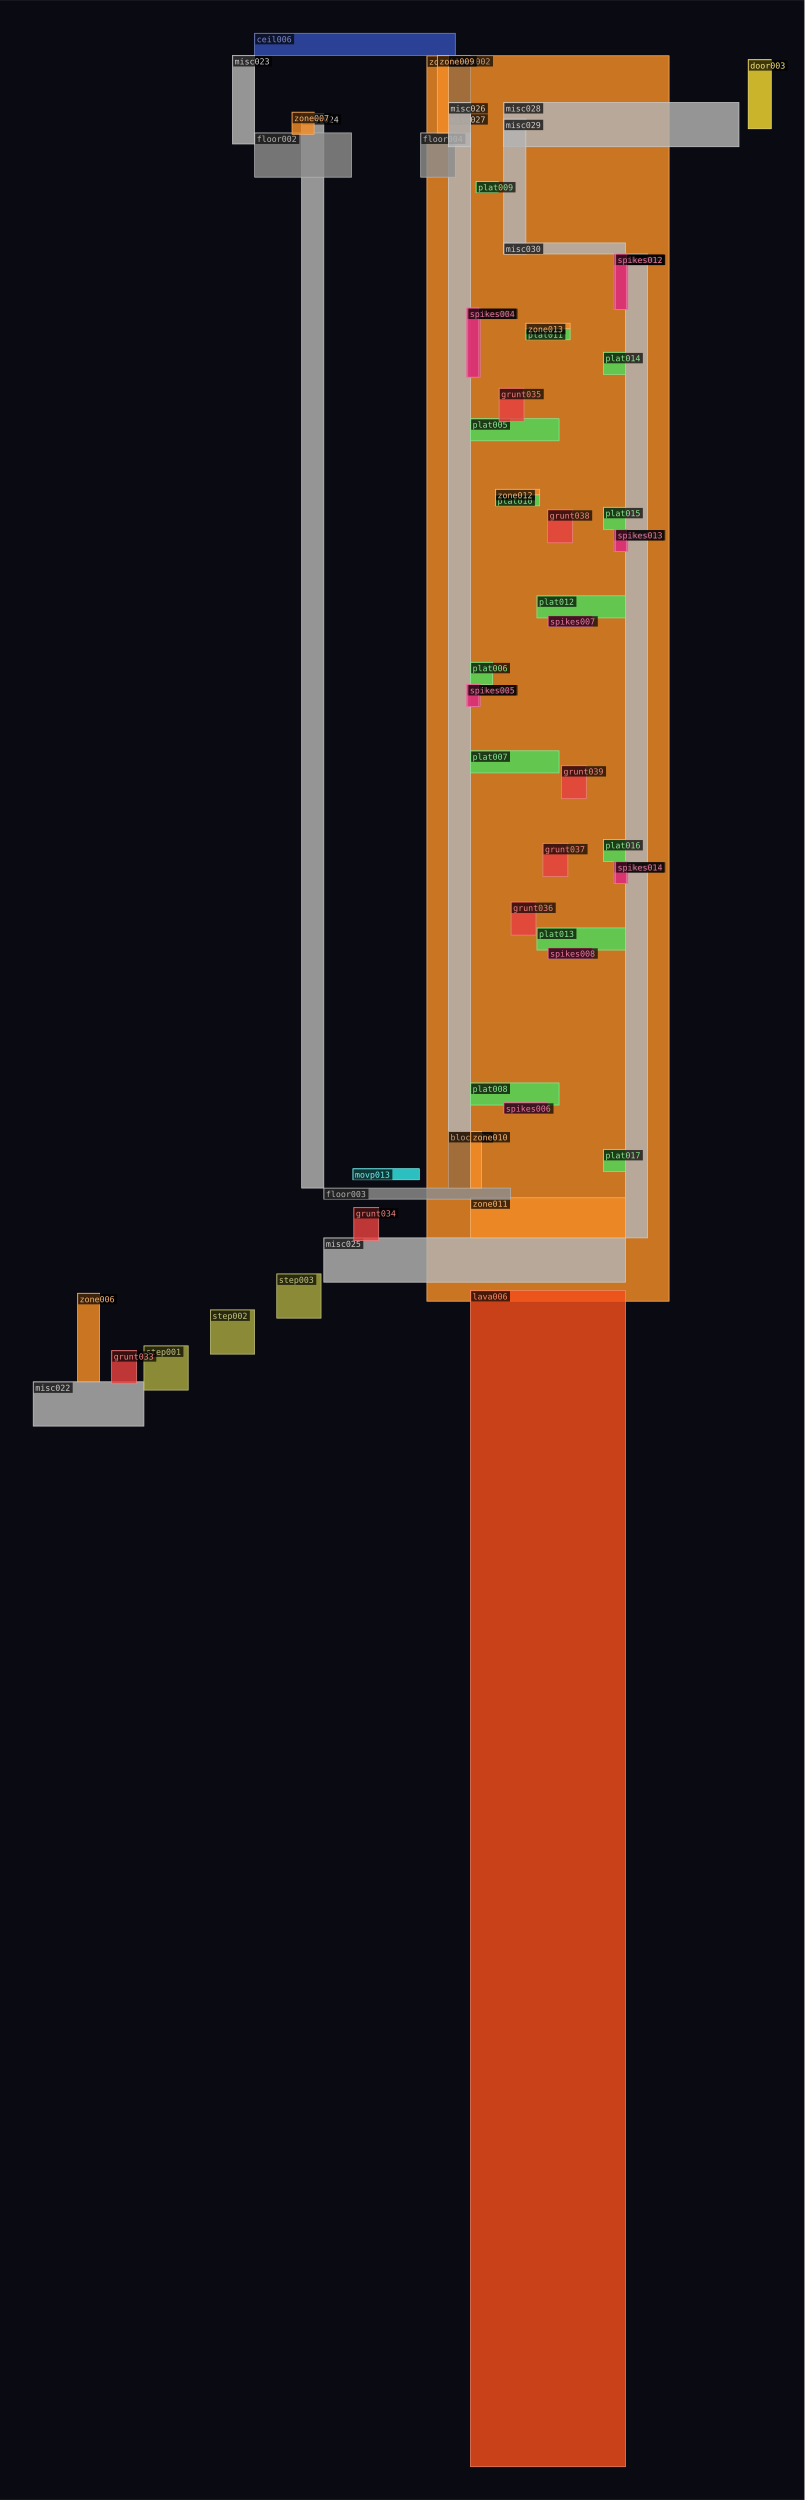
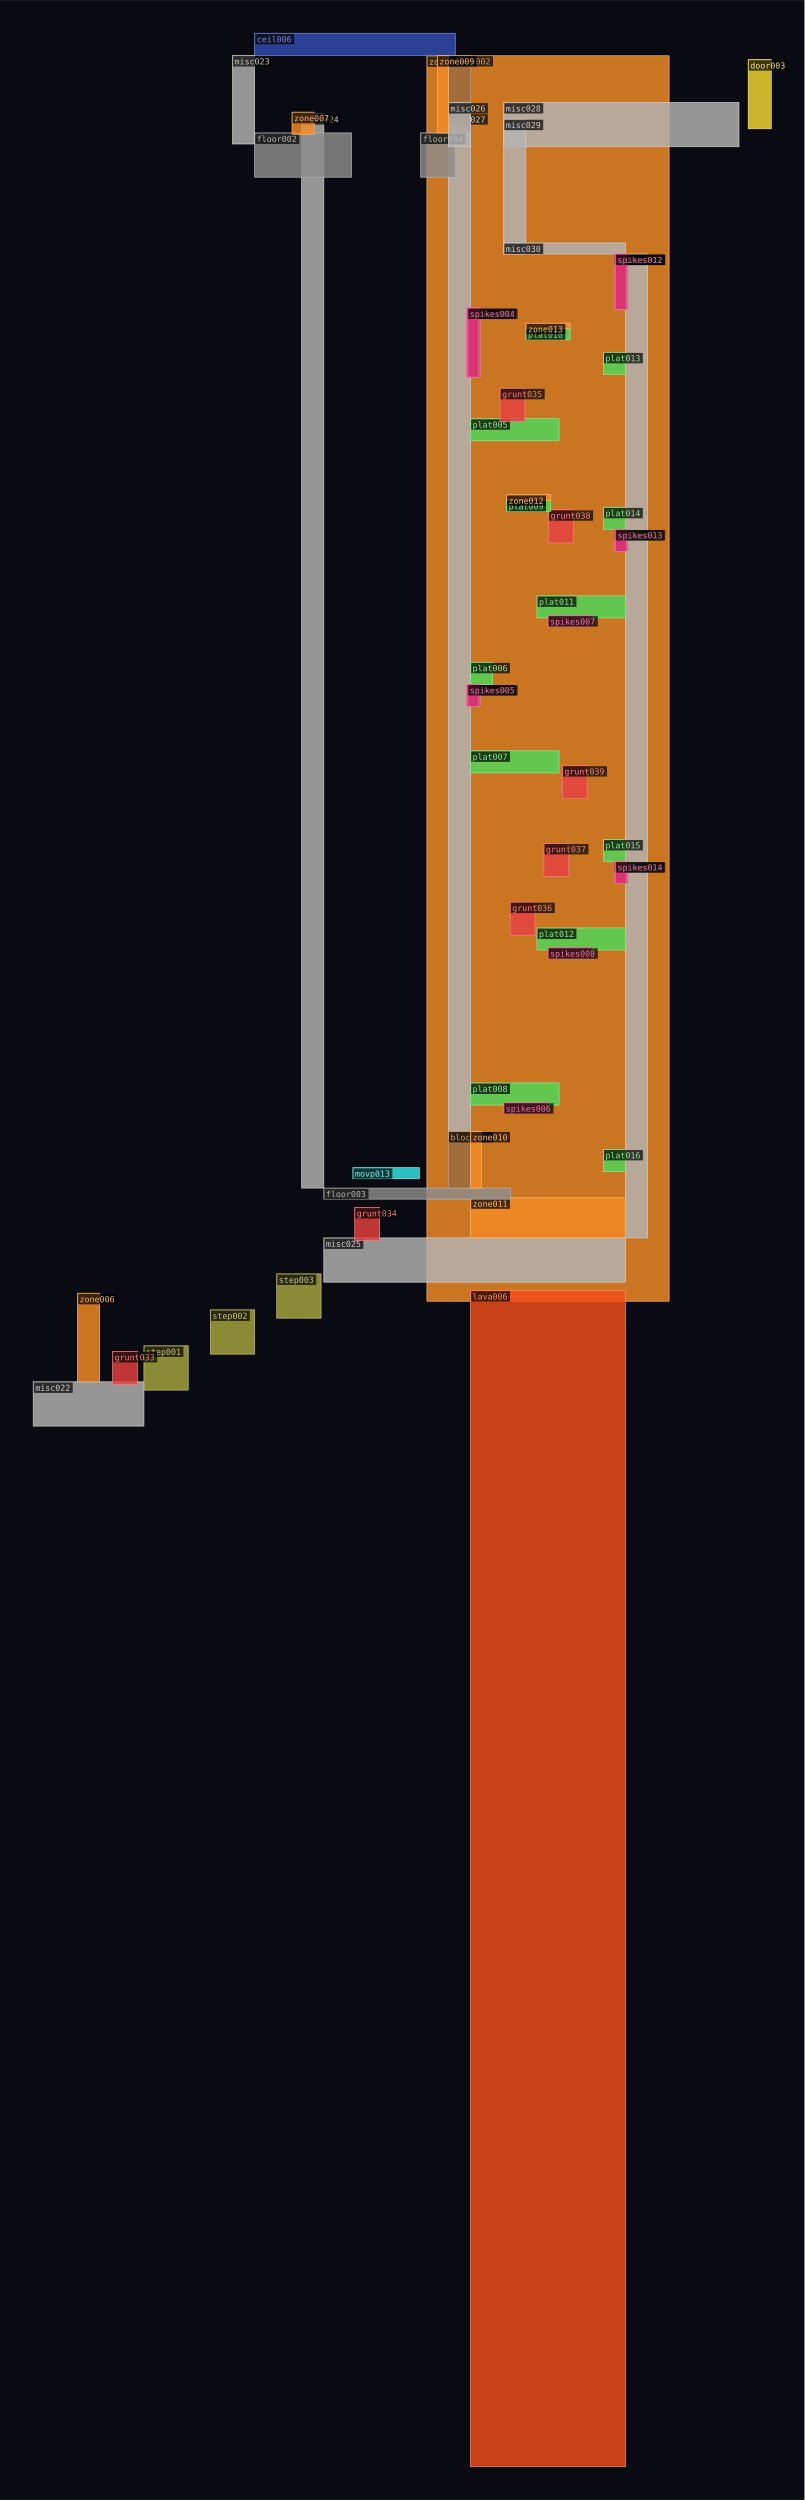
<svg xmlns="http://www.w3.org/2000/svg" viewBox="16064 -1370 2325.33 7226" width="901" height="2800" font-family="monospace">
  <rect x="16064" y="-1370" width="2325.33" height="7226" fill="#0a0a12" />
  <rect x="17298" y="-1209" width="700" height="3600" fill="#f28c26" fill-opacity="0.82" stroke="#f7b472" stroke-width="2" />
  <rect x="17300" y="-1207" width="112.16" height="30" fill="#000000" fill-opacity="0.7" />
  <text x="17304" y="-1183" font-size="24" fill="#f7b472">zone008</text>
  <rect x="17424" y="2360" width="448" height="3400" fill="#f24d1a" fill-opacity="0.82" stroke="#f78b6a" stroke-width="2" />
  <rect x="17426" y="2362" width="112.16" height="30" fill="#000000" fill-opacity="0.7" />
  <text x="17430" y="2386" font-size="24" fill="#f78b6a">lava006</text>
  <rect x="16936" y="-1042" width="64" height="3106" fill="#b3b3b3" fill-opacity="0.82" stroke="#cdcdcd" stroke-width="2" />
  <rect x="16938" y="-1040" width="112.16" height="30" fill="#000000" fill-opacity="0.7" />
  <text x="16942" y="-1016" font-size="24" fill="#cdcdcd">misc024</text>
  <rect x="17360" y="-1042" width="64" height="2942" fill="#b3b3b3" fill-opacity="0.82" stroke="#cdcdcd" stroke-width="2" />
  <rect x="17362" y="-1040" width="112.16" height="30" fill="#000000" fill-opacity="0.7" />
  <text x="17366" y="-1016" font-size="24" fill="#cdcdcd">misc027</text>
  <rect x="17872" y="-636" width="64" height="2844" fill="#b3b3b3" fill-opacity="0.82" stroke="#cdcdcd" stroke-width="2" />
  <rect x="17874" y="-634" width="112.16" height="30" fill="#000000" fill-opacity="0.7" />
  <text x="17878" y="-610" font-size="24" fill="#cdcdcd">misc031</text>
  <rect x="17000" y="2208" width="872" height="128" fill="#b3b3b3" fill-opacity="0.82" stroke="#cdcdcd" stroke-width="2" />
  <rect x="17002" y="2210" width="112.16" height="30" fill="#000000" fill-opacity="0.7" />
  <text x="17006" y="2234" font-size="24" fill="#cdcdcd">misc025</text>
  <rect x="17520" y="-1074" width="680" height="128" fill="#b3b3b3" fill-opacity="0.82" stroke="#cdcdcd" stroke-width="2" />
  <rect x="17522" y="-1072" width="112.16" height="30" fill="#000000" fill-opacity="0.7" />
  <text x="17526" y="-1048" font-size="24" fill="#cdcdcd">misc028</text>
  <rect x="17424" y="2092" width="448" height="116" fill="#f28c26" fill-opacity="0.82" stroke="#f7b472" stroke-width="2" />
  <rect x="17426" y="2094" width="112.16" height="30" fill="#000000" fill-opacity="0.7" />
  <text x="17430" y="2118" font-size="24" fill="#f7b472">zone011</text>
  <rect x="16160" y="2624" width="320" height="128" fill="#b3b3b3" fill-opacity="0.82" stroke="#cdcdcd" stroke-width="2" />
  <rect x="16162" y="2626" width="112.16" height="30" fill="#000000" fill-opacity="0.7" />
  <text x="16166" y="2650" font-size="24" fill="#cdcdcd">misc022</text>
  <rect x="16800" y="-1274" width="580" height="64" fill="#334db3" fill-opacity="0.82" stroke="#7a8bcd" stroke-width="2" />
  <rect x="16802" y="-1272" width="112.16" height="30" fill="#000000" fill-opacity="0.7" />
  <text x="16806" y="-1248" font-size="24" fill="#7a8bcd">ceil006</text>
  <rect x="16800" y="-986" width="280" height="128" fill="#8c8c8c" fill-opacity="0.82" stroke="#b4b4b4" stroke-width="2" />
  <rect x="16802" y="-984" width="127.04" height="30" fill="#000000" fill-opacity="0.7" />
  <text x="16806" y="-960" font-size="24" fill="#b4b4b4">floor002</text>
  <rect x="17520" y="-1026" width="64" height="390" fill="#b3b3b3" fill-opacity="0.82" stroke="#cdcdcd" stroke-width="2" />
  <rect x="17522" y="-1024" width="112.16" height="30" fill="#000000" fill-opacity="0.7" />
  <text x="17526" y="-1000" font-size="24" fill="#cdcdcd">misc029</text>
  <rect x="17000" y="2064" width="540" height="32" fill="#8c8c8c" fill-opacity="0.82" stroke="#b4b4b4" stroke-width="2" />
  <rect x="17002" y="2066" width="127.04" height="30" fill="#000000" fill-opacity="0.7" />
  <text x="17006" y="2090" font-size="24" fill="#b4b4b4">floor003</text>
  <rect x="16736" y="-1210" width="64" height="256" fill="#b3b3b3" fill-opacity="0.82" stroke="#cdcdcd" stroke-width="2" />
  <rect x="16738" y="-1208" width="112.16" height="30" fill="#000000" fill-opacity="0.7" />
  <text x="16742" y="-1184" font-size="24" fill="#cdcdcd">misc023</text>
  <rect x="17424" y="-160" width="256" height="64" fill="#4dd959" fill-opacity="0.82" stroke="#8be693" stroke-width="2" />
  <rect x="17426" y="-158" width="112.16" height="30" fill="#000000" fill-opacity="0.7" />
  <text x="17430" y="-134" font-size="24" fill="#8be693">plat005</text>
  <rect x="17616" y="352" width="256" height="64" fill="#4dd959" fill-opacity="0.82" stroke="#8be693" stroke-width="2" />
  <rect x="17618" y="354" width="112.16" height="30" fill="#000000" fill-opacity="0.7" />
-   <text x="17622" y="378" font-size="24" fill="#8be693">plat012</text>
+   <text x="17622" y="378" font-size="24" fill="#8be693">plat011</text>
  <rect x="16288" y="2368" width="64" height="256" fill="#f28c26" fill-opacity="0.82" stroke="#f7b472" stroke-width="2" />
  <rect x="16290" y="2370" width="112.16" height="30" fill="#000000" fill-opacity="0.7" />
  <text x="16294" y="2394" font-size="24" fill="#f7b472">zone006</text>
  <rect x="16480" y="2520" width="128" height="128" fill="#a6a640" fill-opacity="0.82" stroke="#c5c583" stroke-width="2" />
  <rect x="16482" y="2522" width="112.16" height="30" fill="#000000" fill-opacity="0.7" />
  <text x="16486" y="2546" font-size="24" fill="#c5c583">step001</text>
  <rect x="16672" y="2416" width="128" height="128" fill="#a6a640" fill-opacity="0.82" stroke="#c5c583" stroke-width="2" />
  <rect x="16674" y="2418" width="112.16" height="30" fill="#000000" fill-opacity="0.7" />
  <text x="16678" y="2442" font-size="24" fill="#c5c583">step002</text>
  <rect x="16864" y="2312" width="128" height="128" fill="#a6a640" fill-opacity="0.82" stroke="#c5c583" stroke-width="2" />
  <rect x="16866" y="2314" width="112.16" height="30" fill="#000000" fill-opacity="0.7" />
  <text x="16870" y="2338" font-size="24" fill="#c5c583">step003</text>
  <rect x="17424" y="1760" width="256" height="64" fill="#4dd959" fill-opacity="0.82" stroke="#8be693" stroke-width="2" />
  <rect x="17426" y="1762" width="112.16" height="30" fill="#000000" fill-opacity="0.7" />
  <text x="17430" y="1786" font-size="24" fill="#8be693">plat008</text>
  <rect x="17424" y="800" width="256" height="64" fill="#4dd959" fill-opacity="0.82" stroke="#8be693" stroke-width="2" />
  <rect x="17426" y="802" width="112.16" height="30" fill="#000000" fill-opacity="0.7" />
  <text x="17430" y="826" font-size="24" fill="#8be693">plat007</text>
  <rect x="17616" y="1312" width="256" height="64" fill="#4dd959" fill-opacity="0.82" stroke="#8be693" stroke-width="2" />
  <rect x="17618" y="1314" width="112.16" height="30" fill="#000000" fill-opacity="0.7" />
-   <text x="17622" y="1338" font-size="24" fill="#8be693">plat013</text>
+   <text x="17622" y="1338" font-size="24" fill="#8be693">plat012</text>
  <rect x="17360" y="-1210" width="64" height="224" fill="#996b40" fill-opacity="0.82" stroke="#bd9f83" stroke-width="2" />
  <rect x="17362" y="-1208" width="127.04" height="30" fill="#000000" fill-opacity="0.7" />
  <text x="17366" y="-1184" font-size="24" fill="#bd9f83">block002</text>
  <rect x="18226.67" y="-1198" width="66.67" height="200" fill="#f2d933" fill-opacity="0.82" stroke="#f7e67a" stroke-width="2" />
  <rect x="18228.67" y="-1196" width="112.16" height="30" fill="#000000" fill-opacity="0.7" />
  <text x="18232.67" y="-1172" font-size="24" fill="#f7e67a">door003</text>
  <rect x="17280" y="-986" width="100" height="128" fill="#8c8c8c" fill-opacity="0.82" stroke="#b4b4b4" stroke-width="2" />
  <rect x="17282" y="-984" width="127.04" height="30" fill="#000000" fill-opacity="0.7" />
  <text x="17286" y="-960" font-size="24" fill="#b4b4b4">floor004</text>
  <rect x="17520" y="-668" width="352" height="32" fill="#b3b3b3" fill-opacity="0.82" stroke="#cdcdcd" stroke-width="2" />
  <rect x="17522" y="-666" width="112.16" height="30" fill="#000000" fill-opacity="0.7" />
  <text x="17526" y="-642" font-size="24" fill="#cdcdcd">misc030</text>
  <rect x="17360" y="1900" width="64" height="164" fill="#996b40" fill-opacity="0.82" stroke="#bd9f83" stroke-width="2" />
  <rect x="17362" y="1902" width="127.04" height="30" fill="#000000" fill-opacity="0.7" />
  <text x="17366" y="1926" font-size="24" fill="#bd9f83">block003</text>
  <rect x="17360" y="-1074" width="64" height="128" fill="#b3b3b3" fill-opacity="0.82" stroke="#cdcdcd" stroke-width="2" />
  <rect x="17362" y="-1072" width="112.16" height="30" fill="#000000" fill-opacity="0.7" />
  <text x="17366" y="-1048" font-size="24" fill="#cdcdcd">misc026</text>
  <rect x="17412" y="-480" width="40" height="200" fill="#d93373" fill-opacity="0.82" stroke="#e67aa4" stroke-width="2" />
  <rect x="17414" y="-478" width="141.92" height="30" fill="#000000" fill-opacity="0.7" />
  <text x="17418" y="-454" font-size="24" fill="#e67aa4">spikes002</text>
  <rect x="17328" y="-1210" width="32" height="224" fill="#f28c26" fill-opacity="0.82" stroke="#f7b472" stroke-width="2" />
  <rect x="17330" y="-1208" width="112.16" height="30" fill="#000000" fill-opacity="0.7" />
  <text x="17334" y="-1184" font-size="24" fill="#f7b472">zone009</text>
-   <rect x="17646.68" y="102.83" width="72" height="96" fill="#e64040" fill-opacity="0.82" stroke="#ee8383" stroke-width="2" />
-   <rect x="17648.68" y="104.83" width="127.04" height="30" fill="#000000" fill-opacity="0.7" />
-   <text x="17652.68" y="128.83" font-size="24" fill="#ee8383">grunt038</text>
-   <rect x="17086.68" y="2119.93" width="72" height="96" fill="#e64040" fill-opacity="0.82" stroke="#ee8383" stroke-width="2" />
-   <rect x="17088.68" y="2121.93" width="127.04" height="30" fill="#000000" fill-opacity="0.7" />
-   <text x="17092.68" y="2145.93" font-size="24" fill="#ee8383">grunt034</text>
-   <rect x="17506.68" y="-248.06" width="72" height="96" fill="#e64040" fill-opacity="0.82" stroke="#ee8383" stroke-width="2" />
-   <rect x="17508.68" y="-246.06" width="127.04" height="30" fill="#000000" fill-opacity="0.7" />
-   <text x="17512.68" y="-222.06" font-size="24" fill="#ee8383">grunt035</text>
-   <rect x="16386.68" y="2533.65" width="72" height="96" fill="#e64040" fill-opacity="0.82" stroke="#ee8383" stroke-width="2" />
-   <rect x="16388.68" y="2535.65" width="127.04" height="30" fill="#000000" fill-opacity="0.7" />
-   <text x="16392.68" y="2559.65" font-size="24" fill="#ee8383">grunt033</text>
-   <rect x="17541.26" y="1236.83" width="72" height="96" fill="#e64040" fill-opacity="0.82" stroke="#ee8383" stroke-width="2" />
-   <rect x="17543.26" y="1238.83" width="127.04" height="30" fill="#000000" fill-opacity="0.7" />
-   <text x="17547.26" y="1262.83" font-size="24" fill="#ee8383">grunt036</text>
-   <rect x="17633.34" y="1067.36" width="72" height="96" fill="#e64040" fill-opacity="0.82" stroke="#ee8383" stroke-width="2" />
-   <rect x="17635.34" y="1069.36" width="127.04" height="30" fill="#000000" fill-opacity="0.7" />
-   <text x="17639.34" y="1093.36" font-size="24" fill="#ee8383">grunt037</text>
-   <rect x="17686.68" y="842.5" width="72" height="96" fill="#e64040" fill-opacity="0.82" stroke="#ee8383" stroke-width="2" />
-   <rect x="17688.68" y="844.5" width="127.04" height="30" fill="#000000" fill-opacity="0.7" />
-   <text x="17692.68" y="868.5" font-size="24" fill="#ee8383">grunt039</text>
+   <rect x="17649.35" y="103.02" width="72" height="96" fill="#e64040" fill-opacity="0.82" stroke="#ee8383" stroke-width="2" />
+   <rect x="17651.35" y="105.02" width="127.04" height="30" fill="#000000" fill-opacity="0.7" />
+   <text x="17655.35" y="129.02" font-size="24" fill="#ee8383">grunt038</text>
+   <rect x="17089.35" y="2119.93" width="72" height="96" fill="#e64040" fill-opacity="0.82" stroke="#ee8383" stroke-width="2" />
+   <rect x="17091.35" y="2121.93" width="127.04" height="30" fill="#000000" fill-opacity="0.7" />
+   <text x="17095.35" y="2145.93" font-size="24" fill="#ee8383">grunt034</text>
+   <rect x="17509.35" y="-248.06" width="72" height="96" fill="#e64040" fill-opacity="0.82" stroke="#ee8383" stroke-width="2" />
+   <rect x="17511.35" y="-246.06" width="127.04" height="30" fill="#000000" fill-opacity="0.7" />
+   <text x="17515.35" y="-222.06" font-size="24" fill="#ee8383">grunt035</text>
+   <rect x="16389.35" y="2535.93" width="72" height="96" fill="#e64040" fill-opacity="0.82" stroke="#ee8383" stroke-width="2" />
+   <rect x="16391.35" y="2537.93" width="127.04" height="30" fill="#000000" fill-opacity="0.7" />
+   <text x="16395.35" y="2561.93" font-size="24" fill="#ee8383">grunt033</text>
+   <rect x="17538.59" y="1237.02" width="72" height="96" fill="#e64040" fill-opacity="0.82" stroke="#ee8383" stroke-width="2" />
+   <rect x="17540.59" y="1239.02" width="127.04" height="30" fill="#000000" fill-opacity="0.7" />
+   <text x="17544.59" y="1263.02" font-size="24" fill="#ee8383">grunt036</text>
+   <rect x="17636.01" y="1067.47" width="72" height="96" fill="#e64040" fill-opacity="0.82" stroke="#ee8383" stroke-width="2" />
+   <rect x="17638.01" y="1069.47" width="127.04" height="30" fill="#000000" fill-opacity="0.7" />
+   <text x="17642.01" y="1093.47" font-size="24" fill="#ee8383">grunt037</text>
+   <rect x="17689.35" y="842.61" width="72" height="96" fill="#e64040" fill-opacity="0.82" stroke="#ee8383" stroke-width="2" />
+   <rect x="17691.35" y="844.61" width="127.04" height="30" fill="#000000" fill-opacity="0.7" />
+   <text x="17695.35" y="868.61" font-size="24" fill="#ee8383">grunt039</text>
  <rect x="17839" y="-636" width="40" height="160" fill="#d93373" fill-opacity="0.82" stroke="#e67aa4" stroke-width="2" />
  <rect x="17841" y="-634" width="141.92" height="30" fill="#000000" fill-opacity="0.7" />
  <text x="17845" y="-610" font-size="24" fill="#e67aa4">spikes009</text>
  <rect x="17416" y="-480" width="32" height="200" fill="#d93373" fill-opacity="0.82" stroke="#e67aa4" stroke-width="2" />
  <rect x="17418" y="-478" width="141.92" height="30" fill="#000000" fill-opacity="0.7" />
  <text x="17422" y="-454" font-size="24" fill="#e67aa4">spikes004</text>
-   <rect x="17084" y="2008" width="192" height="32" fill="#33e6e6" fill-opacity="0.82" stroke="#7aeeee" stroke-width="2" />
-   <rect x="17086" y="2010" width="112.16" height="30" fill="#000000" fill-opacity="0.7" />
-   <text x="17090" y="2034" font-size="24" fill="#7aeeee">movp013</text>
+   <rect x="17084" y="2005" width="192" height="32" fill="#33e6e6" fill-opacity="0.82" stroke="#7aeeee" stroke-width="2" />
+   <rect x="17086" y="2007" width="112.16" height="30" fill="#000000" fill-opacity="0.7" />
+   <text x="17090" y="2031" font-size="24" fill="#7aeeee">movp013</text>
  <rect x="17424" y="1900" width="32" height="164" fill="#f28c26" fill-opacity="0.82" stroke="#f7b472" stroke-width="2" />
  <rect x="17426" y="1902" width="112.16" height="30" fill="#000000" fill-opacity="0.7" />
  <text x="17430" y="1926" font-size="24" fill="#f7b472">zone010</text>
  <rect x="17843" y="-636" width="32" height="160" fill="#d93373" fill-opacity="0.82" stroke="#e67aa4" stroke-width="2" />
  <rect x="17845" y="-634" width="141.92" height="30" fill="#000000" fill-opacity="0.7" />
  <text x="17849" y="-610" font-size="24" fill="#e67aa4">spikes012</text>
-   <rect x="17520" y="1817" width="128" height="32" fill="#d93373" fill-opacity="0.82" stroke="#e67aa4" stroke-width="2" />
-   <rect x="17522" y="1819" width="141.92" height="30" fill="#000000" fill-opacity="0.7" />
-   <text x="17526" y="1843" font-size="24" fill="#e67aa4">spikes006</text>
-   <rect x="17648" y="1369" width="128" height="32" fill="#d93373" fill-opacity="0.82" stroke="#e67aa4" stroke-width="2" />
-   <rect x="17650" y="1371" width="141.92" height="30" fill="#000000" fill-opacity="0.7" />
-   <text x="17654" y="1395" font-size="24" fill="#e67aa4">spikes008</text>
-   <rect x="17648" y="409" width="128" height="32" fill="#d93373" fill-opacity="0.82" stroke="#e67aa4" stroke-width="2" />
-   <rect x="17650" y="411" width="141.92" height="30" fill="#000000" fill-opacity="0.7" />
-   <text x="17654" y="435" font-size="24" fill="#e67aa4">spikes007</text>
-   <rect x="17808" y="1952" width="64" height="64" fill="#4dd959" fill-opacity="0.82" stroke="#8be693" stroke-width="2" />
-   <rect x="17810" y="1954" width="112.16" height="30" fill="#000000" fill-opacity="0.7" />
-   <text x="17814" y="1978" font-size="24" fill="#8be693">plat017</text>
-   <rect x="17808" y="-352" width="64" height="64" fill="#4dd959" fill-opacity="0.82" stroke="#8be693" stroke-width="2" />
-   <rect x="17810" y="-350" width="112.16" height="30" fill="#000000" fill-opacity="0.7" />
-   <text x="17814" y="-326" font-size="24" fill="#8be693">plat014</text>
  <rect x="17808" y="1056" width="64" height="64" fill="#4dd959" fill-opacity="0.82" stroke="#8be693" stroke-width="2" />
  <rect x="17810" y="1058" width="112.16" height="30" fill="#000000" fill-opacity="0.7" />
-   <text x="17814" y="1082" font-size="24" fill="#8be693">plat016</text>
+   <text x="17814" y="1082" font-size="24" fill="#8be693">plat015</text>
  <rect x="17424" y="544" width="64" height="64" fill="#4dd959" fill-opacity="0.82" stroke="#8be693" stroke-width="2" />
  <rect x="17426" y="546" width="112.16" height="30" fill="#000000" fill-opacity="0.7" />
  <text x="17430" y="570" font-size="24" fill="#8be693">plat006</text>
  <rect x="17808" y="96" width="64" height="64" fill="#4dd959" fill-opacity="0.82" stroke="#8be693" stroke-width="2" />
  <rect x="17810" y="98" width="112.16" height="30" fill="#000000" fill-opacity="0.7" />
-   <text x="17814" y="122" font-size="24" fill="#8be693">plat015</text>
+   <text x="17814" y="122" font-size="24" fill="#8be693">plat014</text>
+   <rect x="17808" y="-352" width="64" height="64" fill="#4dd959" fill-opacity="0.82" stroke="#8be693" stroke-width="2" />
+   <rect x="17810" y="-350" width="112.16" height="30" fill="#000000" fill-opacity="0.7" />
+   <text x="17814" y="-326" font-size="24" fill="#8be693">plat013</text>
  <rect x="16908" y="-1046" width="64" height="64" fill="#f28c26" fill-opacity="0.82" stroke="#f7b472" stroke-width="2" />
  <rect x="16910" y="-1044" width="112.16" height="30" fill="#000000" fill-opacity="0.7" />
  <text x="16914" y="-1020" font-size="24" fill="#f7b472">zone007</text>
-   <rect x="17496" y="60" width="128" height="32" fill="#4dd959" fill-opacity="0.82" stroke="#8be693" stroke-width="2" />
-   <rect x="17498" y="62" width="112.16" height="30" fill="#000000" fill-opacity="0.7" />
-   <text x="17502" y="86" font-size="24" fill="#8be693">plat010</text>
+   <rect x="17808" y="1952" width="64" height="64" fill="#4dd959" fill-opacity="0.82" stroke="#8be693" stroke-width="2" />
+   <rect x="17810" y="1954" width="112.16" height="30" fill="#000000" fill-opacity="0.7" />
+   <text x="17814" y="1978" font-size="24" fill="#8be693">plat016</text>
+   <rect x="17648" y="409" width="128" height="32" fill="#d93373" fill-opacity="0.82" stroke="#e67aa4" stroke-width="2" />
+   <rect x="17650" y="411" width="141.92" height="30" fill="#000000" fill-opacity="0.7" />
+   <text x="17654" y="435" font-size="24" fill="#e67aa4">spikes007</text>
+   <rect x="17528" y="76" width="128" height="32" fill="#4dd959" fill-opacity="0.82" stroke="#8be693" stroke-width="2" />
+   <rect x="17530" y="78" width="112.16" height="30" fill="#000000" fill-opacity="0.7" />
+   <text x="17534" y="102" font-size="24" fill="#8be693">plat009</text>
+   <rect x="17648" y="1369" width="128" height="32" fill="#d93373" fill-opacity="0.82" stroke="#e67aa4" stroke-width="2" />
+   <rect x="17650" y="1371" width="141.92" height="30" fill="#000000" fill-opacity="0.7" />
+   <text x="17654" y="1395" font-size="24" fill="#e67aa4">spikes008</text>
  <rect x="17584" y="-420" width="128" height="32" fill="#4dd959" fill-opacity="0.82" stroke="#8be693" stroke-width="2" />
  <rect x="17586" y="-418" width="112.16" height="30" fill="#000000" fill-opacity="0.7" />
-   <text x="17590" y="-394" font-size="24" fill="#8be693">plat011</text>
+   <text x="17590" y="-394" font-size="24" fill="#8be693">plat010</text>
+   <rect x="17520" y="1817" width="128" height="32" fill="#d93373" fill-opacity="0.82" stroke="#e67aa4" stroke-width="2" />
+   <rect x="17522" y="1819" width="141.92" height="30" fill="#000000" fill-opacity="0.7" />
+   <text x="17526" y="1843" font-size="24" fill="#e67aa4">spikes006</text>
+   <rect x="17412" y="608" width="40" height="64" fill="#d93373" fill-opacity="0.82" stroke="#e67aa4" stroke-width="2" />
+   <rect x="17414" y="610" width="141.92" height="30" fill="#000000" fill-opacity="0.7" />
+   <text x="17418" y="634" font-size="24" fill="#e67aa4">spikes003</text>
  <rect x="17839" y="1120" width="40" height="64" fill="#d93373" fill-opacity="0.82" stroke="#e67aa4" stroke-width="2" />
  <rect x="17841" y="1122" width="141.92" height="30" fill="#000000" fill-opacity="0.7" />
  <text x="17845" y="1146" font-size="24" fill="#e67aa4">spikes011</text>
-   <rect x="17412" y="608" width="40" height="64" fill="#d93373" fill-opacity="0.82" stroke="#e67aa4" stroke-width="2" />
-   <rect x="17414" y="610" width="141.92" height="30" fill="#000000" fill-opacity="0.7" />
-   <text x="17418" y="634" font-size="24" fill="#e67aa4">spikes003</text>
  <rect x="17839" y="160" width="40" height="64" fill="#d93373" fill-opacity="0.82" stroke="#e67aa4" stroke-width="2" />
  <rect x="17841" y="162" width="141.92" height="30" fill="#000000" fill-opacity="0.7" />
  <text x="17845" y="186" font-size="24" fill="#e67aa4">spikes010</text>
+   <rect x="17843" y="1120" width="32" height="64" fill="#d93373" fill-opacity="0.82" stroke="#e67aa4" stroke-width="2" />
+   <rect x="17845" y="1122" width="141.92" height="30" fill="#000000" fill-opacity="0.7" />
+   <text x="17849" y="1146" font-size="24" fill="#e67aa4">spikes014</text>
  <rect x="17416" y="608" width="32" height="64" fill="#d93373" fill-opacity="0.82" stroke="#e67aa4" stroke-width="2" />
  <rect x="17418" y="610" width="141.92" height="30" fill="#000000" fill-opacity="0.7" />
  <text x="17422" y="634" font-size="24" fill="#e67aa4">spikes005</text>
-   <rect x="17843" y="1120" width="32" height="64" fill="#d93373" fill-opacity="0.82" stroke="#e67aa4" stroke-width="2" />
-   <rect x="17845" y="1122" width="141.92" height="30" fill="#000000" fill-opacity="0.7" />
-   <text x="17849" y="1146" font-size="24" fill="#e67aa4">spikes014</text>
  <rect x="17843" y="160" width="32" height="64" fill="#d93373" fill-opacity="0.82" stroke="#e67aa4" stroke-width="2" />
  <rect x="17845" y="162" width="141.92" height="30" fill="#000000" fill-opacity="0.7" />
  <text x="17849" y="186" font-size="24" fill="#e67aa4">spikes013</text>
-   <rect x="17440" y="-846" width="64" height="32" fill="#4dd959" fill-opacity="0.82" stroke="#8be693" stroke-width="2" />
-   <rect x="17442" y="-844" width="112.16" height="30" fill="#000000" fill-opacity="0.7" />
-   <text x="17446" y="-820" font-size="24" fill="#8be693">plat009</text>
-   <rect x="17496" y="44" width="128" height="16" fill="#f28c26" fill-opacity="0.82" stroke="#f7b472" stroke-width="2" />
-   <rect x="17498" y="46" width="112.16" height="30" fill="#000000" fill-opacity="0.7" />
-   <text x="17502" y="70" font-size="24" fill="#f7b472">zone012</text>
+   <rect x="17528" y="60" width="128" height="16" fill="#f28c26" fill-opacity="0.82" stroke="#f7b472" stroke-width="2" />
+   <rect x="17530" y="62" width="112.16" height="30" fill="#000000" fill-opacity="0.7" />
+   <text x="17534" y="86" font-size="24" fill="#f7b472">zone012</text>
  <rect x="17584" y="-436" width="128" height="16" fill="#f28c26" fill-opacity="0.82" stroke="#f7b472" stroke-width="2" />
  <rect x="17586" y="-434" width="112.16" height="30" fill="#000000" fill-opacity="0.7" />
  <text x="17590" y="-410" font-size="24" fill="#f7b472">zone013</text>
</svg>
